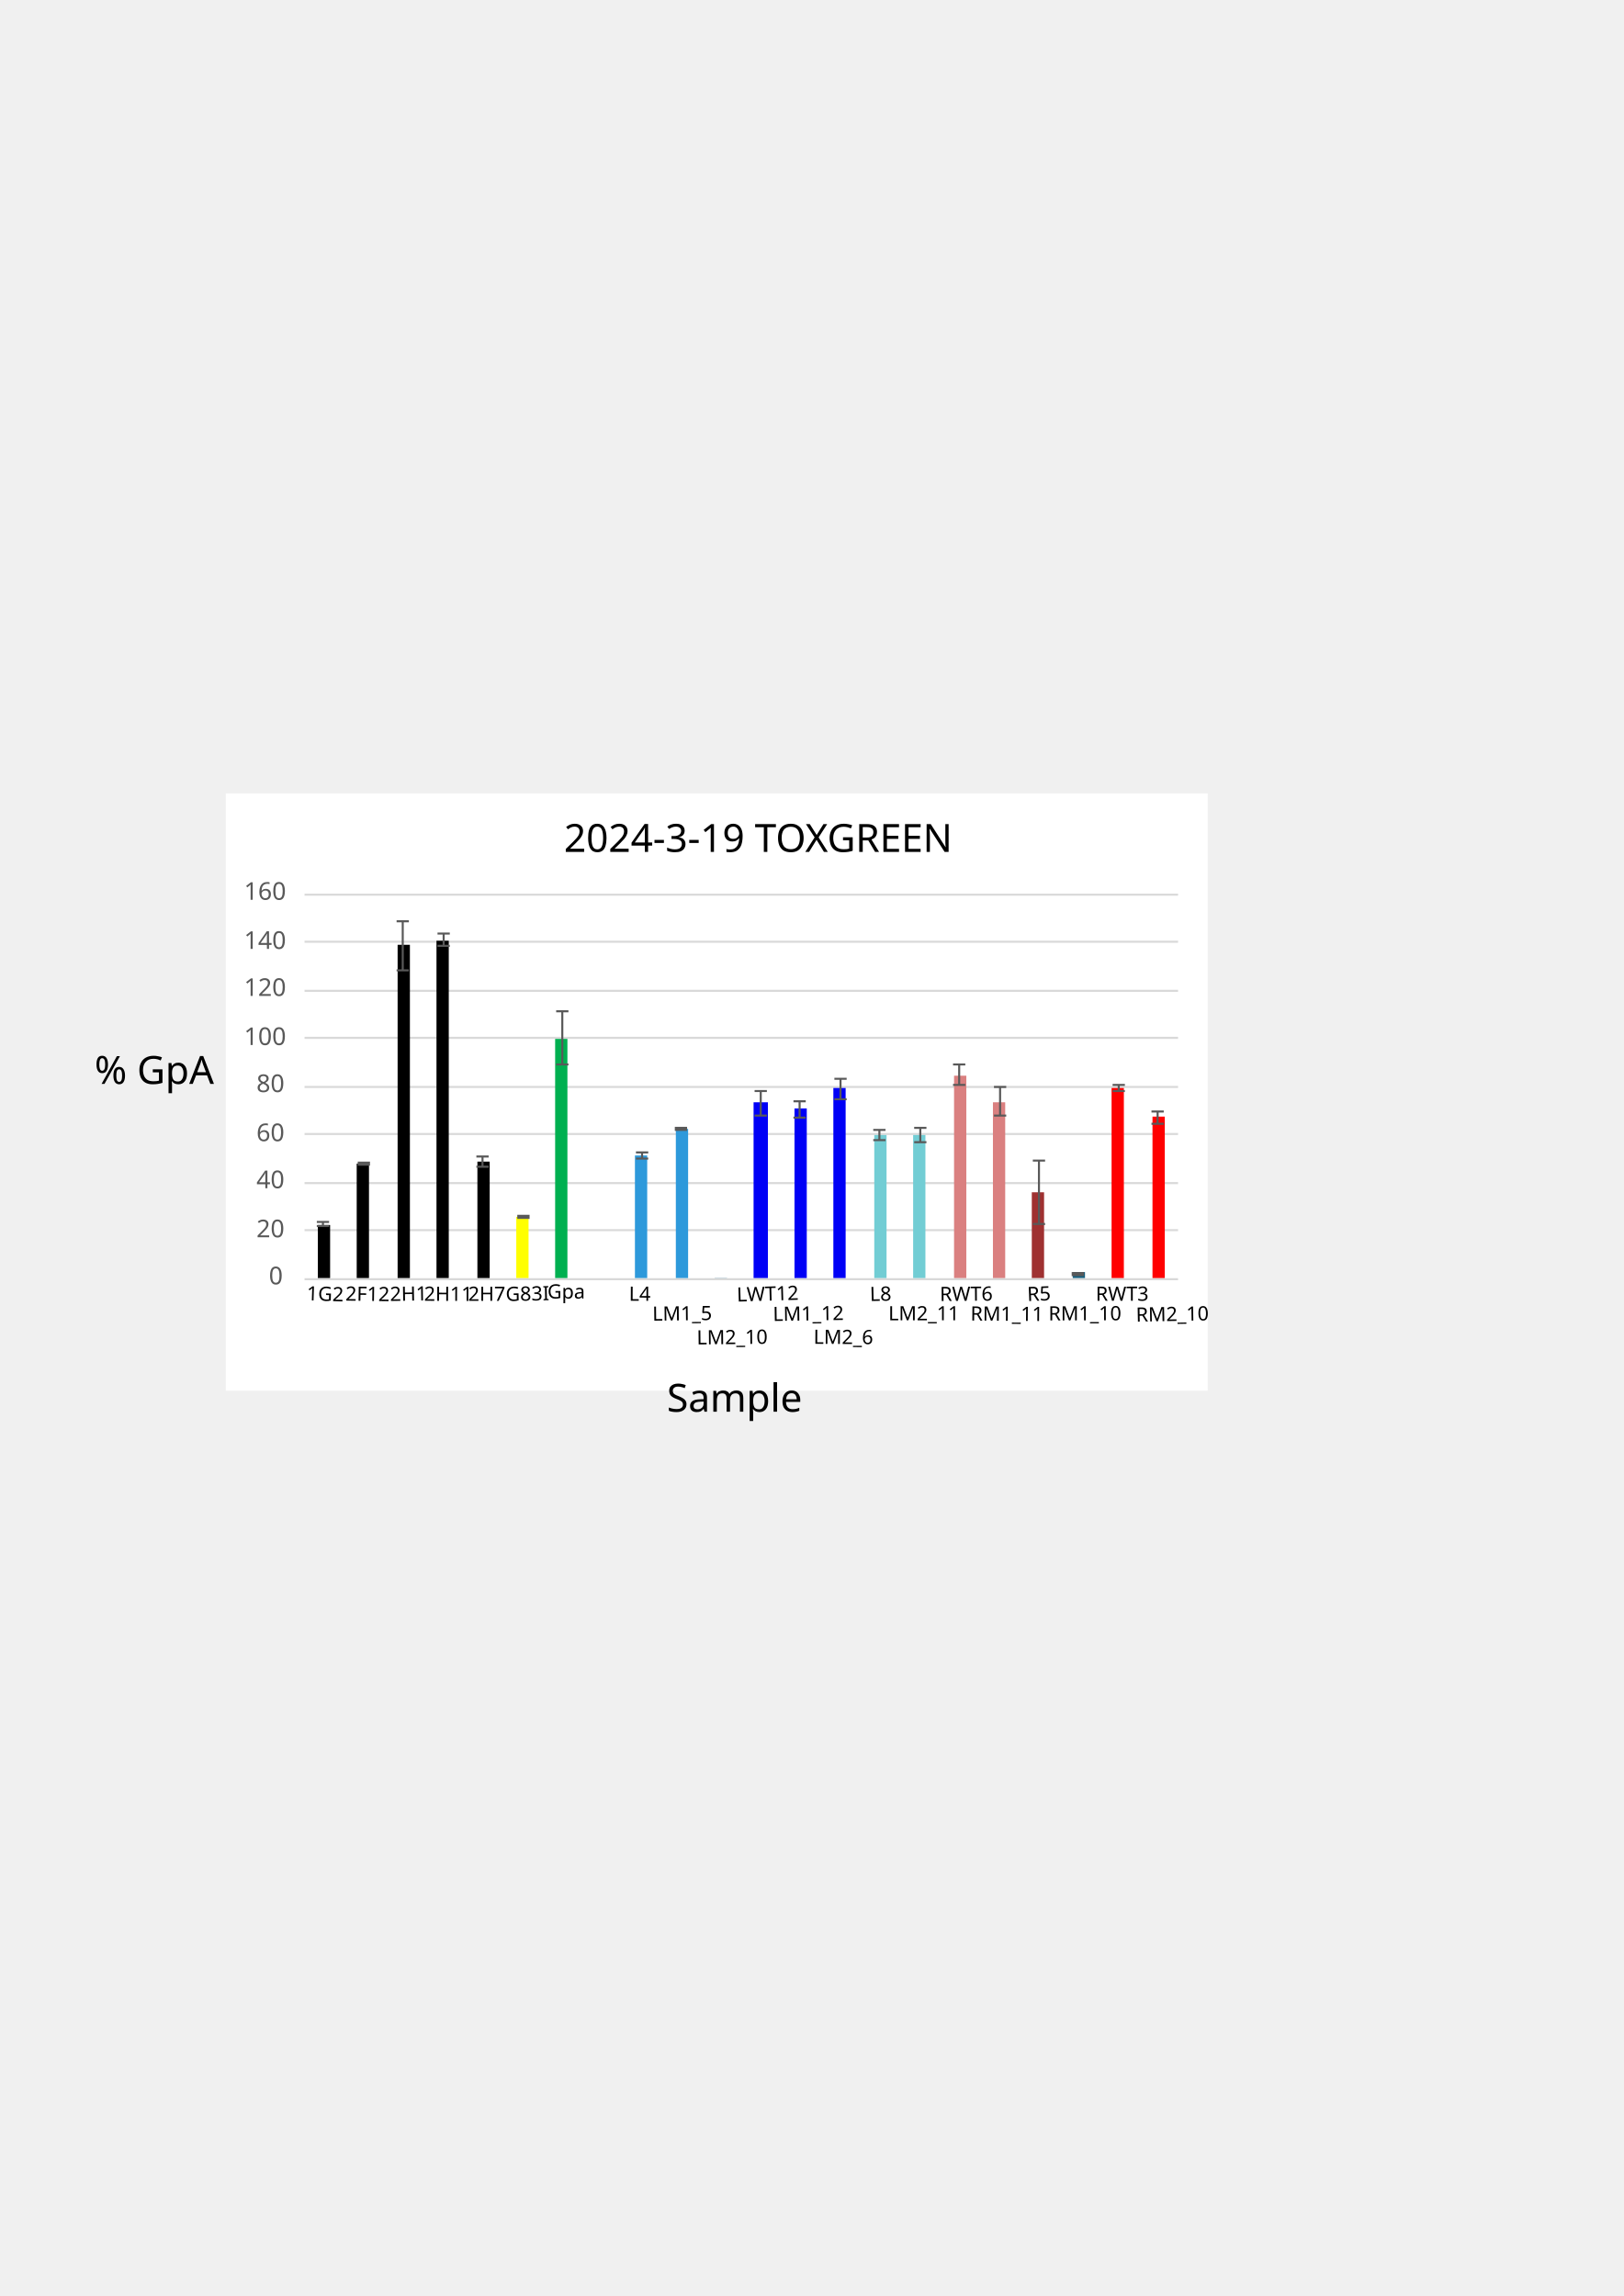
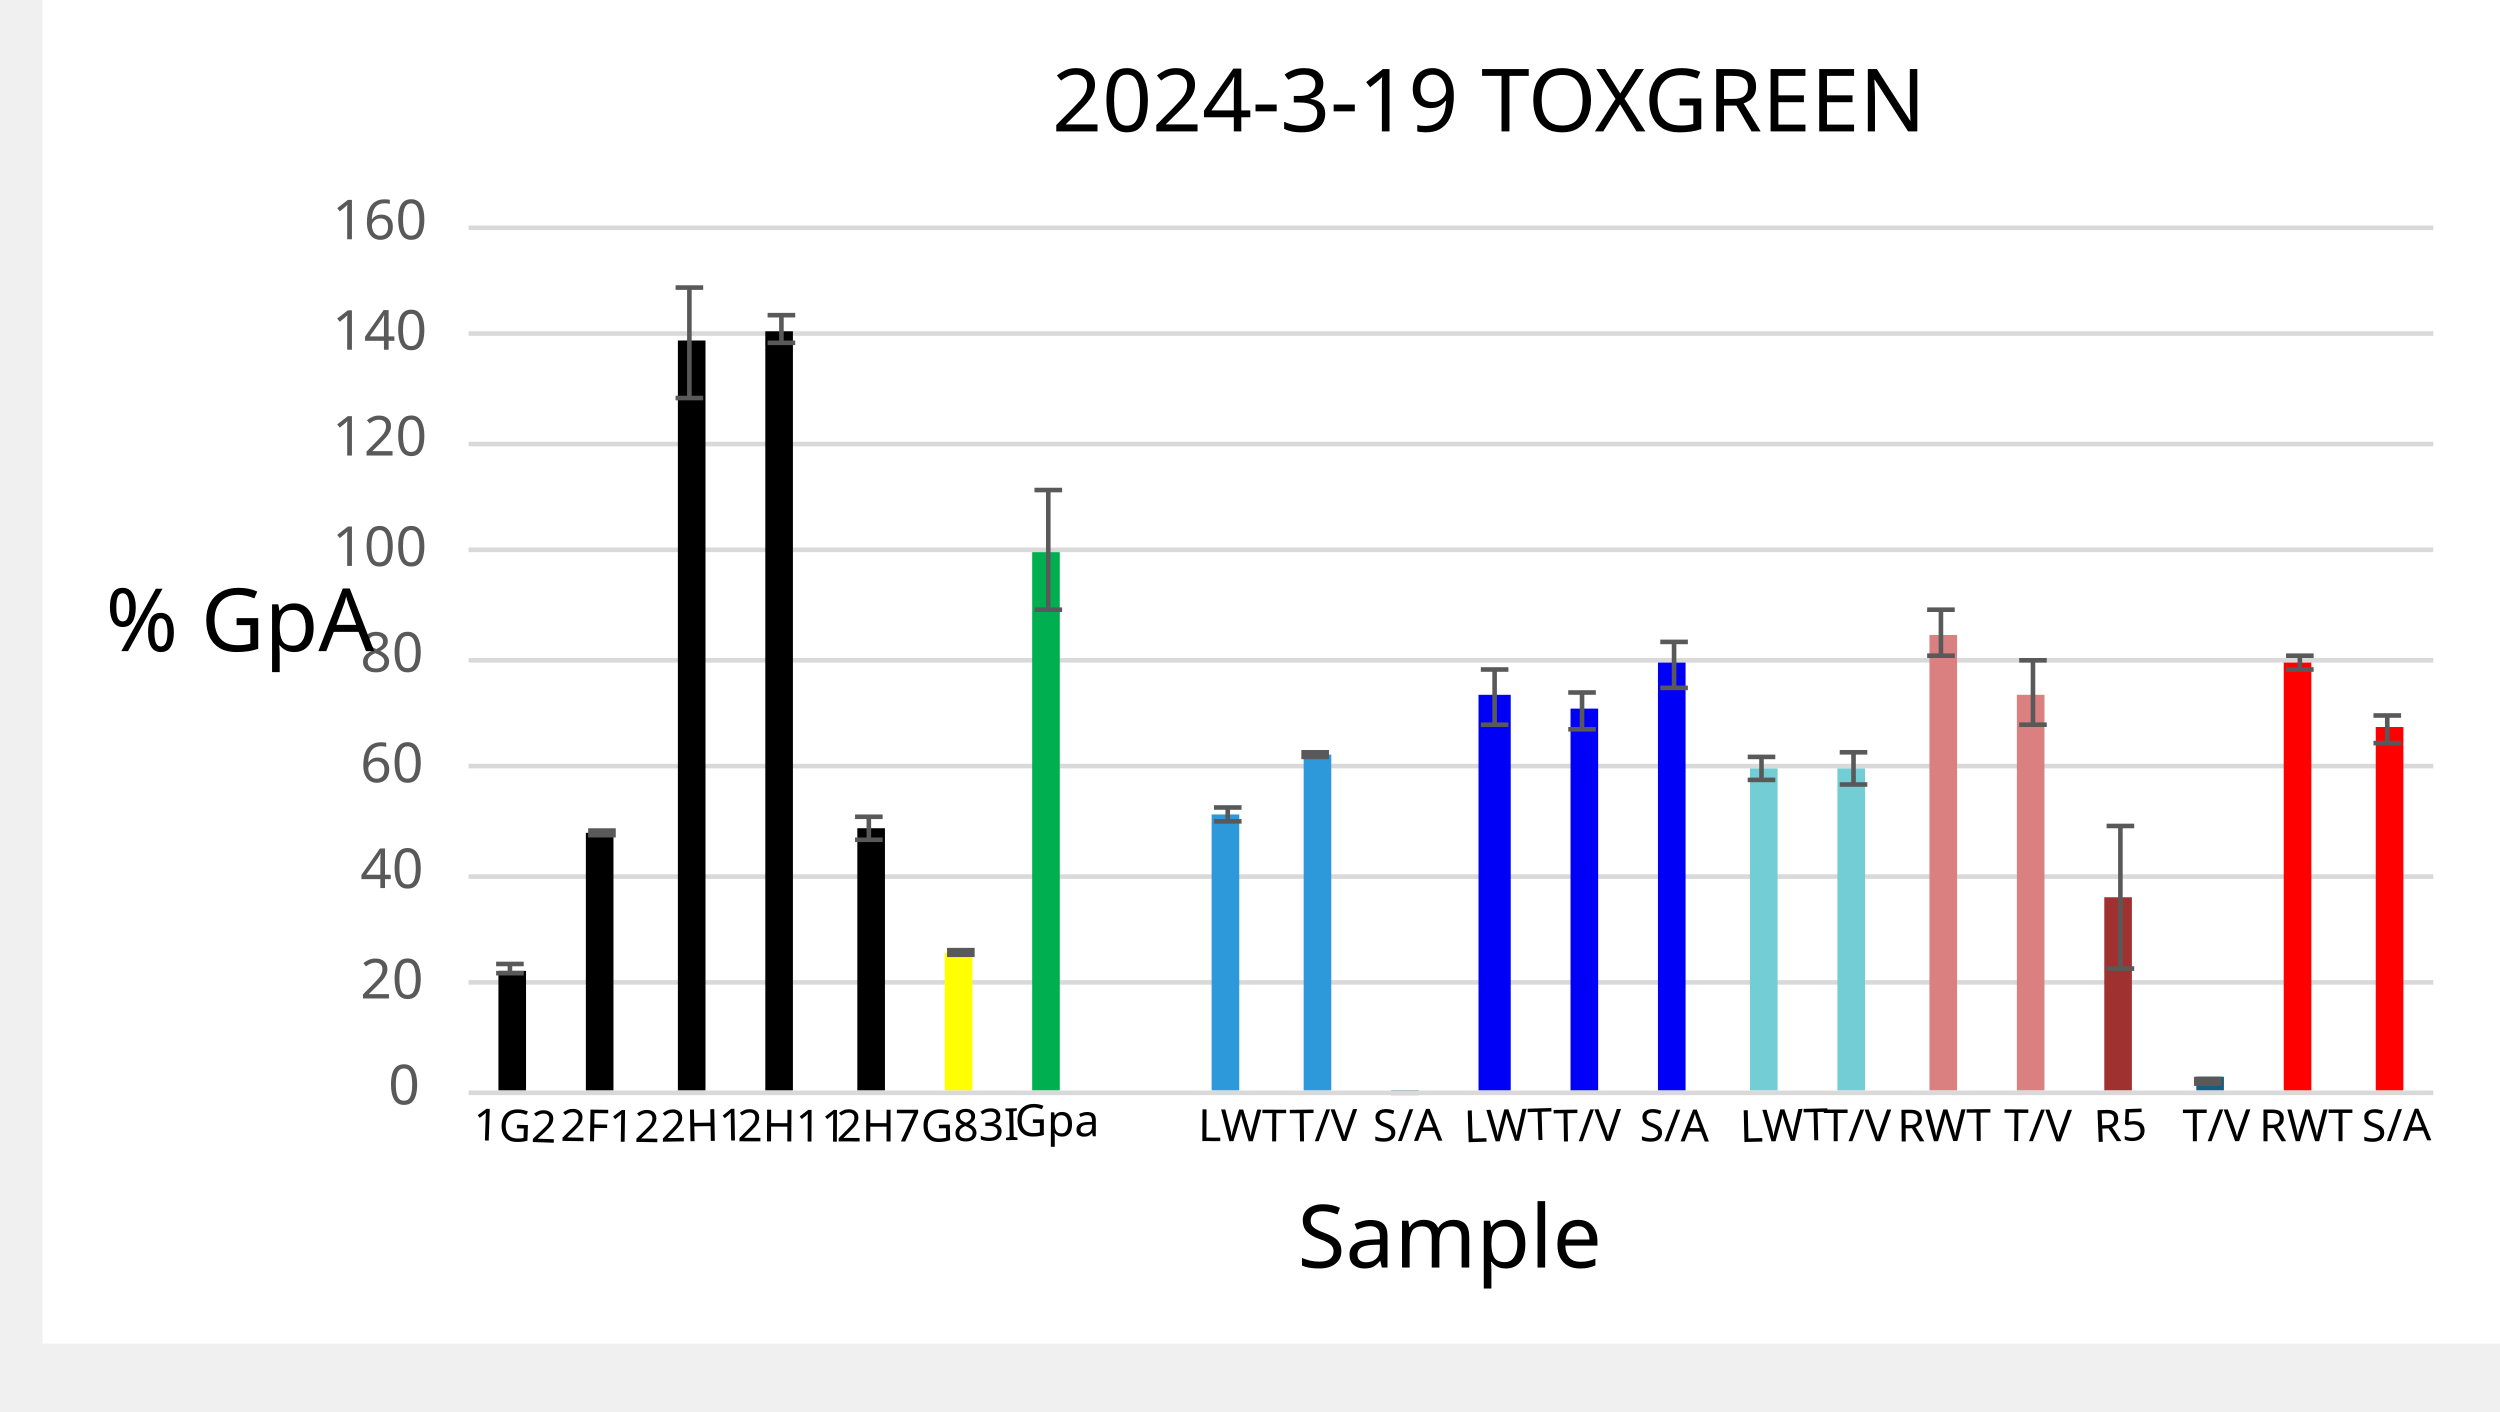
- <svg xmlns="http://www.w3.org/2000/svg" width="210mm" height="297mm" viewBox="0 0 210 297" version="1.1" id="svg5">
+ <svg xmlns="http://www.w3.org/2000/svg" width="251.099mm" height="141.802mm" viewBox="0 0 251.099 141.802" version="1.1" id="svg5">
  <defs id="defs2">
    <clipPath id="clip0">
      <rect x="76" y="445" width="481" height="293" id="rect831" />
    </clipPath>
  </defs>
-   <g id="layer1">
-     <g clip-path="url(#clip0)" transform="matrix(0.2645833,0,0,0.2645833,9.092524,-15.10393)" id="g1136">
-       <rect x="76" y="445" width="480" height="292" fill="#ffffff" id="rect836" />
-       <g id="g840">
-         <path d="m 114.5,658.5 h 427 m -427,-23 h 427 m -427,-24 h 427 m -427,-23 h 427 m -427,-24 h 427 m -427,-23 h 427 m -427,-24 h 427 m -427,-23 h 427" stroke="#d9d9d9" stroke-linejoin="round" stroke-miterlimit="10" fill="none" id="path838" />
-       </g>
-       <g id="g844">
-         <rect x="121" y="656" width="6" height="26" id="rect842" />
-       </g>
-       <g id="g848">
-         <rect x="140" y="626" width="6" height="56" id="rect846" />
-       </g>
-       <g id="g852">
-         <rect x="160" y="519" width="6" height="163" id="rect850" />
-       </g>
-       <g id="g856">
-         <rect x="179" y="517" width="6" height="165" id="rect854" />
-       </g>
-       <g id="g860">
-         <rect x="199" y="625" width="6" height="57" id="rect858" />
-       </g>
-       <g id="g864">
-         <rect x="218" y="652" width="6" height="30" fill="#ffff00" id="rect862" />
-       </g>
-       <g id="g868">
-         <rect x="237" y="565" width="6" height="117" fill="#00b050" id="rect866" />
-       </g>
-       <g id="g872">
-         <rect x="276" y="622" width="6" height="60" fill="#2d99db" id="rect870" />
-       </g>
-       <g id="g876">
-         <rect x="296" y="609" width="6" height="73" fill="#2d99db" id="rect874" />
-       </g>
-       <g id="g880">
-         <rect x="334" y="596" width="7" height="86" fill="#0000f6" id="rect878" />
-       </g>
-       <g id="g884">
-         <rect x="354" y="599" width="6" height="83" fill="#0000f6" id="rect882" />
-       </g>
-       <g id="g888">
-         <rect x="373" y="589" width="6" height="93" fill="#0000f6" id="rect886" />
-       </g>
-       <g id="g892">
-         <rect x="393" y="612" width="6" height="70" fill="#72cdd4" id="rect890" />
-       </g>
-       <g id="g896">
-         <rect x="412" y="612" width="6" height="70" fill="#72cdd4" id="rect894" />
-       </g>
-       <g id="g900">
-         <rect x="432" y="583" width="6" height="99" fill="#da8080" id="rect898" />
-       </g>
-       <g id="g904">
-         <rect x="451" y="596" width="6" height="86" fill="#da8080" id="rect902" />
-       </g>
-       <g id="g908">
-         <rect x="470" y="640" width="6" height="42" fill="#9f3131" id="rect906" />
-       </g>
-       <g id="g912">
-         <rect x="509" y="589" width="6" height="93" fill="#ff0000" id="rect910" />
-       </g>
-       <g id="g916">
-         <rect x="529" y="603" width="6" height="79" fill="#ff0000" id="rect914" />
-       </g>
-       <g id="g920">
-         <path d="m 315,682 h 6 v 1 h -6 z m 175,-3 h 6 v 3 h -6 z" fill="#156082" id="path918" />
-       </g>
-       <g id="g924">
-         <path d="m 123.5,655.5 v 1 m 0,-1 v -1 m -3,2 h 6 m -6,-2 h 6" stroke="#595959" stroke-linejoin="round" stroke-miterlimit="10" fill="none" id="path922" />
-       </g>
-       <g id="g928">
-         <path d="m 143.5,625.5 v 1 m 0,-1 v 0 m -3,1 h 6 m -6,-1 h 6" stroke="#595959" stroke-linejoin="round" stroke-miterlimit="10" fill="none" id="path926" />
-       </g>
-       <g id="g932">
-         <path d="m 162.5,519.5 v 12 m 0,-12 v -12 m -3,24 h 6 m -6,-24 h 6" stroke="#595959" stroke-linejoin="round" stroke-miterlimit="10" fill="none" id="path930" />
-       </g>
-       <g id="g936">
-         <path d="m 182.5,516.5 v 3 m 0,-3 v -3 m -3,6 h 6 m -6,-6 h 6" stroke="#595959" stroke-linejoin="round" stroke-miterlimit="10" fill="none" id="path934" />
-       </g>
-       <g id="g940">
-         <path d="m 201.5,624.5 v 3 m 0,-3 v -2 m -3,5 h 6 m -6,-5 h 6" stroke="#595959" stroke-linejoin="round" stroke-miterlimit="10" fill="none" id="path938" />
-       </g>
-       <g id="g944">
-         <path d="m 221.5,651.5 v 1 m 0,-1 v 0 m -3,1 h 6 m -6,-1 h 6" stroke="#595959" stroke-linejoin="round" stroke-miterlimit="10" fill="none" id="path942" />
-       </g>
-       <g id="g948">
-         <path d="m 240.5,564.5 v 13 m 0,-13 v -13 m -3,26 h 6 m -6,-26 h 6" stroke="#595959" stroke-linejoin="round" stroke-miterlimit="10" fill="none" id="path946" />
-       </g>
-       <g id="g952">
-         <path d="m 279.5,621.5 v 2 m 0,-2 v -1 m -3,3 h 6 m -6,-3 h 6" stroke="#595959" stroke-linejoin="round" stroke-miterlimit="10" fill="none" id="path950" />
-       </g>
-       <g id="g956">
-         <path d="m 298.5,609.5 v 0 m 0,0 v -1 m -3,1 h 6 m -6,-1 h 6" stroke="#595959" stroke-linejoin="round" stroke-miterlimit="10" fill="none" id="path954" />
-       </g>
-       <g id="g960">
-         <path d="m 337.5,596.5 v 6 m 0,-6 v -6 m -3,12 h 6 m -6,-12 h 6" stroke="#595959" stroke-linejoin="round" stroke-miterlimit="10" fill="none" id="path958" />
-       </g>
-       <g id="g964">
-         <path d="m 356.5,599.5 v 4 m 0,-4 v -4 m -3,8 h 6 m -6,-8 h 6" stroke="#595959" stroke-linejoin="round" stroke-miterlimit="10" fill="none" id="path962" />
-       </g>
-       <g id="g968">
-         <path d="m 376.5,589.5 v 5 m 0,-5 v -5 m -3,10 h 6 m -6,-10 h 6" stroke="#595959" stroke-linejoin="round" stroke-miterlimit="10" fill="none" id="path966" />
-       </g>
-       <g id="g972">
-         <path d="m 395.5,611.5 v 3 m 0,-3 v -2 m -3,5 h 6 m -6,-5 h 6" stroke="#595959" stroke-linejoin="round" stroke-miterlimit="10" fill="none" id="path970" />
-       </g>
-       <g id="g976">
-         <path d="m 415.5,612.5 v 3 m 0,-3 v -4 m -3,7 h 6 m -6,-7 h 6" stroke="#595959" stroke-linejoin="round" stroke-miterlimit="10" fill="none" id="path974" />
-       </g>
-       <g id="g980">
-         <path d="m 434.5,582.5 v 5 m 0,-5 v -5 m -3,10 h 6 m -6,-10 h 6" stroke="#595959" stroke-linejoin="round" stroke-miterlimit="10" fill="none" id="path978" />
-       </g>
-       <g id="g984">
-         <path d="m 454.5,595.5 v 7 m 0,-7 v -7 m -3,14 h 6 m -6,-14 h 6" stroke="#595959" stroke-linejoin="round" stroke-miterlimit="10" fill="none" id="path982" />
-       </g>
-       <g id="g988">
-         <path d="m 473.5,639.5 v 16 m 0,-16 v -15 m -3,31 h 6 m -6,-31 h 6" stroke="#595959" stroke-linejoin="round" stroke-miterlimit="10" fill="none" id="path986" />
-       </g>
-       <g id="g992">
-         <path d="m 492.5,679.5 v 1 m 0,-1 v 0 m -3,1 h 6 m -6,-1 h 6" stroke="#595959" stroke-linejoin="round" stroke-miterlimit="10" fill="none" id="path990" />
-       </g>
-       <g id="g996">
-         <path d="m 512.5,588.5 v 2 m 0,-2 v -1 m -3,3 h 6 m -6,-3 h 6" stroke="#595959" stroke-linejoin="round" stroke-miterlimit="10" fill="none" id="path994" />
-       </g>
-       <g id="g1000">
-         <path d="m 531.5,603.5 v 3 m 0,-3 v -3 m -3,6 h 6 m -6,-6 h 6" stroke="#595959" stroke-linejoin="round" stroke-miterlimit="10" fill="none" id="path998" />
-       </g>
-       <g id="g1004">
-         <path d="m 114.5,682.5 h 427" stroke="#d9d9d9" stroke-linejoin="round" stroke-miterlimit="10" fill="none" fill-rule="evenodd" id="path1002" />
-       </g>
-       <g id="g1008">
-         <text fill="#595959" font-family="'Aptos Narrow', 'Aptos Narrow_MSFontService', sans-serif" font-weight="400" font-stretch="semi-condensed" font-size="12px" transform="translate(97.0553,685)" id="text1006">0</text>
-       </g>
-       <g id="g1012">
-         <text fill="#595959" font-family="'Aptos Narrow', 'Aptos Narrow_MSFontService', sans-serif" font-weight="400" font-stretch="semi-condensed" font-size="12px" transform="translate(90.9753,662)" id="text1010">20</text>
-       </g>
-       <g id="g1016">
-         <text fill="#595959" font-family="'Aptos Narrow', 'Aptos Narrow_MSFontService', sans-serif" font-weight="400" font-stretch="semi-condensed" font-size="12px" transform="translate(90.9753,638)" id="text1014">40</text>
-       </g>
-       <g id="g1020">
-         <text fill="#595959" font-family="'Aptos Narrow', 'Aptos Narrow_MSFontService', sans-serif" font-weight="400" font-stretch="semi-condensed" font-size="12px" transform="translate(90.9753,615)" id="text1018">60</text>
-       </g>
-       <g id="g1024">
-         <text fill="#595959" font-family="'Aptos Narrow', 'Aptos Narrow_MSFontService', sans-serif" font-weight="400" font-stretch="semi-condensed" font-size="12px" transform="translate(90.9753,591)" id="text1022">80</text>
-       </g>
-       <g id="g1028">
-         <text fill="#595959" font-family="'Aptos Narrow', 'Aptos Narrow_MSFontService', sans-serif" font-weight="400" font-stretch="semi-condensed" font-size="12px" transform="translate(84.8953,568)" id="text1026">100</text>
-       </g>
-       <g id="g1032">
-         <text fill="#595959" font-family="'Aptos Narrow', 'Aptos Narrow_MSFontService', sans-serif" font-weight="400" font-stretch="semi-condensed" font-size="12px" transform="translate(84.8953,544)" id="text1030">120</text>
-       </g>
-       <g id="g1036">
-         <text fill="#595959" font-family="'Aptos Narrow', 'Aptos Narrow_MSFontService', sans-serif" font-weight="400" font-stretch="semi-condensed" font-size="12px" transform="translate(84.8953,521)" id="text1034">140</text>
-       </g>
-       <g id="g1040">
-         <text fill="#595959" font-family="'Aptos Narrow', 'Aptos Narrow_MSFontService', sans-serif" font-weight="400" font-stretch="semi-condensed" font-size="12px" transform="translate(84.8953,497)" id="text1038">160</text>
-       </g>
-       <g id="g1044" transform="matrix(-0.02654649,0.8042752,-0.8042752,-0.02654649,689.0785,608.9658)" style="fill:#000000">
-         <text fill="#595959" font-family="'Aptos Narrow', 'Aptos Narrow_MSFontService', sans-serif" font-weight="400" font-stretch="semi-condensed" font-size="12px" transform="rotate(-90,418.2995,290.7005)" id="text1042" style="fill:#000000">1G2</text>
-       </g>
-       <g id="g1048" transform="matrix(-0.01114312,0.8046361,-0.8046361,-0.01114312,710.6027,582.6078)" style="fill:#000000">
-         <text fill="#595959" font-family="'Aptos Narrow', 'Aptos Narrow_MSFontService', sans-serif" font-weight="400" font-stretch="semi-condensed" font-size="12px" transform="rotate(-90,430.508,283.492)" id="text1046" style="fill:#000000">2F12</text>
-       </g>
-       <g id="g1052" transform="matrix(0.01372849,0.8045961,-0.8045961,0.01372849,724.4657,549.4924)" style="fill:#000000">
-         <text fill="#595959" font-family="'Aptos Narrow', 'Aptos Narrow_MSFontService', sans-serif" font-weight="400" font-stretch="semi-condensed" font-size="12px" transform="rotate(-90,437.716,271.284)" id="text1050" style="fill:#000000">2H1</text>
-       </g>
-       <g id="g1056" transform="matrix(-0.0032099,0.8047068,-0.8047068,-0.0032099,749.6791,545.7764)" style="fill:#000000">
-         <text fill="#595959" font-family="'Aptos Narrow', 'Aptos Narrow_MSFontService', sans-serif" font-weight="400" font-stretch="semi-condensed" font-size="12px" transform="rotate(-90,450.9245,265.0755)" id="text1054" style="fill:#000000">2H11</text>
-       </g>
-       <g id="g1060" transform="matrix(-4.6231578e-4,0.8047131,-0.8047131,-4.6231578e-4,765.1164,528.2126)" style="fill:#000000">
-         <text fill="#595959" font-family="'Aptos Narrow', 'Aptos Narrow_MSFontService', sans-serif" font-weight="400" font-stretch="semi-condensed" font-size="12px" transform="rotate(-90,457.1325,251.8675)" id="text1058" style="fill:#000000">2H7</text>
-       </g>
-       <g id="g1064" transform="matrix(0.01624471,0.8045492,-0.8045492,0.01624471,782.0502,500.8362)" style="fill:#000000">
-         <text fill="#595959" font-family="'Aptos Narrow', 'Aptos Narrow_MSFontService', sans-serif" font-weight="400" font-stretch="semi-condensed" font-size="12px" transform="rotate(-90,468.341,243.659)" id="text1062" style="fill:#000000">G83I</text>
-       </g>
-       <g id="g1068" transform="matrix(0.8047132,0,0,0.8047132,83.92358,120.1287)" style="fill:#000000">
-         <text fill="#595959" font-family="'Aptos Narrow', 'Aptos Narrow_MSFontService', sans-serif" font-weight="400" font-stretch="semi-condensed" font-size="12px" transform="rotate(0.1426317)" id="text1066" x="187.287" y="710.059" style="fill:#000000">Gpa</text>
-       </g>
-       <g id="g1076" transform="matrix(0.8047132,0,0,0.8047132,53.46299,130.0619)" style="fill:#000000">
-         <text fill="#595959" font-family="'Aptos Narrow', 'Aptos Narrow_MSFontService', sans-serif" font-weight="400" font-stretch="semi-condensed" font-size="12px" transform="rotate(0.275794)" id="text1074" x="276.243" y="698.247" style="fill:#000000">L4</text>
-       </g>
-       <g id="g1080" transform="matrix(0.00920602,0.8046605,-0.8046605,0.00920602,866.1393,451.7415)" style="fill:#000000">
-         <text fill="#595959" font-family="'Aptos Narrow', 'Aptos Narrow_MSFontService', sans-serif" font-weight="400" font-stretch="semi-condensed" font-size="12px" transform="rotate(-90)" id="text1078" x="-726.227" y="303.66" style="fill:#000000">LM1_5</text>
-       </g>
-       <g id="g1084" transform="matrix(0.00831684,0.8046702,-0.8046702,0.00831684,888.5515,449.4338)" style="fill:#000000">
-         <text fill="#595959" font-family="'Aptos Narrow', 'Aptos Narrow_MSFontService', sans-serif" font-weight="400" font-stretch="semi-condensed" font-size="12px" transform="rotate(-90,524.3825,202.6175)" id="text1082" style="fill:#000000">LM2_10</text>
-       </g>
-       <g id="g1088" transform="matrix(0.02428626,0.8043466,-0.8043466,0.02428626,898.3118,401.4804)" style="fill:#000000">
-         <text fill="#595959" font-family="'Aptos Narrow', 'Aptos Narrow_MSFontService', sans-serif" font-weight="400" font-stretch="semi-condensed" font-size="12px" transform="rotate(-90,531.5905,190.4095)" id="text1086" style="fill:#000000">LWT12</text>
-       </g>
-       <g id="g1092" transform="matrix(0.01971795,0.8044716,-0.8044716,0.01971795,921.2492,398.638)" style="fill:#000000">
-         <text fill="#595959" font-family="'Aptos Narrow', 'Aptos Narrow_MSFontService', sans-serif" font-weight="400" font-stretch="semi-condensed" font-size="12px" transform="rotate(-89.44642)" id="text1090" x="-723.519" y="367.427" style="fill:#000000">LM1_12</text>
-       </g>
-       <g id="g1096" transform="matrix(-0.00463158,0.8046999,-0.8046999,-0.00463158,945.2297,411.6116)" style="fill:#000000">
-         <text fill="#595959" font-family="'Aptos Narrow', 'Aptos Narrow_MSFontService', sans-serif" font-weight="400" font-stretch="semi-condensed" font-size="12px" transform="rotate(-90,550.507,170.493)" id="text1094" style="fill:#000000">LM2_6</text>
-       </g>
-       <g id="g1100" transform="matrix(0.01915124,0.8044853,-0.8044853,0.01915124,947.1645,358.4079)" style="fill:#000000">
-         <text fill="#595959" font-family="'Aptos Narrow', 'Aptos Narrow_MSFontService', sans-serif" font-weight="400" font-stretch="semi-condensed" font-size="12px" transform="rotate(-90,550.2155,150.7845)" id="text1098" style="fill:#000000">L8</text>
-       </g>
-       <g id="g1104" transform="matrix(-1.1623039e-4,0.8047132,-0.8047132,-1.1623039e-4,984.9703,365.6178)" style="fill:#000000">
-         <text fill="#595959" font-family="'Aptos Narrow', 'Aptos Narrow_MSFontService', sans-serif" font-weight="400" font-stretch="semi-condensed" font-size="12px" transform="rotate(-90,572.9235,154.0765)" id="text1102" style="fill:#000000">LM2_11</text>
-       </g>
-       <g id="g1108" transform="matrix(0.00625551,0.8046889,-0.8046889,0.00625551,999.2629,336.0008)" style="fill:#000000">
-         <text fill="#595959" font-family="'Aptos Narrow', 'Aptos Narrow_MSFontService', sans-serif" font-weight="400" font-stretch="semi-condensed" font-size="12px" transform="rotate(-90,577.632,139.368)" id="text1106" style="fill:#000000">RWT6</text>
-       </g>
-       <g id="g1112" transform="matrix(0.8047132,0,0,0.8047132,103.7892,116.412)" style="fill:#000000">
-         <text fill="#595959" font-family="'Aptos Narrow', 'Aptos Narrow_MSFontService', sans-serif" font-weight="400" font-stretch="semi-condensed" font-size="12px" transform="rotate(0.4268041)" id="text1110" x="423.217" y="725.408" style="fill:#000000">RM1_11</text>
-       </g>
-       <g id="g1116" transform="matrix(0.03093084,0.8041185,-0.8041185,0.03093084,1017.595,287.8496)" style="fill:#000000">
-         <text fill="#595959" font-family="'Aptos Narrow', 'Aptos Narrow_MSFontService', sans-serif" font-weight="400" font-stretch="semi-condensed" font-size="12px" transform="rotate(-90,589.5485,112.4515)" id="text1114" style="fill:#000000">R5</text>
-       </g>
-       <g id="g1120" transform="matrix(0.00232086,0.8047098,-0.8047098,0.00232086,1063.954,292.8079)" style="fill:#000000">
-         <text fill="#595959" font-family="'Aptos Narrow', 'Aptos Narrow_MSFontService', sans-serif" font-weight="400" font-stretch="semi-condensed" font-size="12px" transform="rotate(-90)" id="text1118" x="-729.402" y="507.207" style="fill:#000000">RM1_10</text>
-       </g>
-       <g id="g1124" transform="matrix(5.5965619e-4,0.804713,-0.804713,5.5965619e-4,1077.931,277.4565)" style="fill:#000000">
-         <text fill="#595959" font-family="'Aptos Narrow', 'Aptos Narrow_MSFontService', sans-serif" font-weight="400" font-stretch="semi-condensed" font-size="12px" transform="rotate(-90,616.465,100.535)" id="text1122" style="fill:#000000">RWT3</text>
-       </g>
-       <g id="g1128" transform="matrix(0.01526543,0.8045684,-0.8045684,0.01526543,1098.502,261.4159)" style="fill:#000000">
-         <text fill="#595959" font-family="'Aptos Narrow', 'Aptos Narrow_MSFontService', sans-serif" font-weight="400" font-stretch="semi-condensed" font-size="12px" transform="rotate(-90,631.673,96.327)" id="text1126" style="fill:#000000">RM2_10</text>
-       </g>
-     </g>
-     <text fill="#595959" font-family="'Aptos Narrow', 'Aptos Narrow_MSFontService', sans-serif" font-weight="400" font-stretch="semi-condensed" font-size="5.027px" id="text1130" style="fill:#000000;stroke-width:0.265" x="12.23" y="140.211">% GpA</text>
-     <text fill="#595959" font-family="'Aptos Narrow', 'Aptos Narrow_MSFontService', sans-serif" font-weight="400" font-stretch="semi-condensed" font-size="5.027px" id="text1130-6" style="fill:#000000;stroke-width:0.265" x="72.943" y="110.193">2024-3-19 TOXGREEN</text>
-     <text fill="#595959" font-family="'Aptos Narrow', 'Aptos Narrow_MSFontService', sans-serif" font-weight="400" font-stretch="semi-condensed" font-size="5.027px" id="text1130-7" style="fill:#000000;stroke-width:0.265" x="86.252" y="182.611">Sample</text>
+   <g id="layer1" transform="translate(-12.44665,-102.6356)">
+     <g clip-path="url(#clip0)" transform="matrix(0.2645833,0,0,0.2645833,9.092524,-15.10393)" id="g1136" />
+     <rect x="16.716" y="102.636" width="246.83" height="134.949" fill="#ffffff" id="rect836" style="stroke-width:0.487" />
+     <g id="g840" transform="matrix(0.4621548,0,0,0.4621548,6.587905,-103.0232)">
+       <path d="m 114.5,658.5 h 427 m -427,-23 h 427 m -427,-24 h 427 m -427,-23 h 427 m -427,-24 h 427 m -427,-23 h 427 m -427,-24 h 427 m -427,-23 h 427" stroke="#d9d9d9" stroke-linejoin="round" stroke-miterlimit="10" fill="none" id="path838" />
+     </g>
+     <g id="g844" transform="matrix(0.4621548,0,0,0.4621548,6.587905,-103.0232)">
+       <rect x="121" y="656" width="6" height="26" id="rect842" />
+     </g>
+     <g id="g848" transform="matrix(0.4621548,0,0,0.4621548,6.587905,-103.0232)">
+       <rect x="140" y="626" width="6" height="56" id="rect846" />
+     </g>
+     <g id="g852" transform="matrix(0.4621548,0,0,0.4621548,6.587905,-103.0232)">
+       <rect x="160" y="519" width="6" height="163" id="rect850" />
+     </g>
+     <g id="g856" transform="matrix(0.4621548,0,0,0.4621548,6.587905,-103.0232)">
+       <rect x="179" y="517" width="6" height="165" id="rect854" />
+     </g>
+     <g id="g860" transform="matrix(0.4621548,0,0,0.4621548,6.587905,-103.0232)">
+       <rect x="199" y="625" width="6" height="57" id="rect858" />
+     </g>
+     <g id="g864" transform="matrix(0.4621548,0,0,0.4621548,6.587905,-103.0232)">
+       <rect x="218" y="652" width="6" height="30" fill="#ffff00" id="rect862" />
+     </g>
+     <g id="g868" transform="matrix(0.4621548,0,0,0.4621548,6.587905,-103.0232)">
+       <rect x="237" y="565" width="6" height="117" fill="#00b050" id="rect866" />
+     </g>
+     <g id="g872" transform="matrix(0.4621548,0,0,0.4621548,6.587905,-103.0232)">
+       <rect x="276" y="622" width="6" height="60" fill="#2d99db" id="rect870" />
+     </g>
+     <g id="g876" transform="matrix(0.4621548,0,0,0.4621548,6.587905,-103.0232)">
+       <rect x="296" y="609" width="6" height="73" fill="#2d99db" id="rect874" />
+     </g>
+     <g id="g880" transform="matrix(0.4621548,0,0,0.4621548,6.587905,-103.0232)">
+       <rect x="334" y="596" width="7" height="86" fill="#0000f6" id="rect878" />
+     </g>
+     <g id="g884" transform="matrix(0.4621548,0,0,0.4621548,6.587905,-103.0232)">
+       <rect x="354" y="599" width="6" height="83" fill="#0000f6" id="rect882" />
+     </g>
+     <g id="g888" transform="matrix(0.4621548,0,0,0.4621548,6.587905,-103.0232)">
+       <rect x="373" y="589" width="6" height="93" fill="#0000f6" id="rect886" />
+     </g>
+     <g id="g892" transform="matrix(0.4621548,0,0,0.4621548,6.587905,-103.0232)">
+       <rect x="393" y="612" width="6" height="70" fill="#72cdd4" id="rect890" />
+     </g>
+     <g id="g896" transform="matrix(0.4621548,0,0,0.4621548,6.587905,-103.0232)">
+       <rect x="412" y="612" width="6" height="70" fill="#72cdd4" id="rect894" />
+     </g>
+     <g id="g900" transform="matrix(0.4621548,0,0,0.4621548,6.587905,-103.0232)">
+       <rect x="432" y="583" width="6" height="99" fill="#da8080" id="rect898" />
+     </g>
+     <g id="g904" transform="matrix(0.4621548,0,0,0.4621548,6.587905,-103.0232)">
+       <rect x="451" y="596" width="6" height="86" fill="#da8080" id="rect902" />
+     </g>
+     <g id="g908" transform="matrix(0.4621548,0,0,0.4621548,6.587905,-103.0232)">
+       <rect x="470" y="640" width="6" height="42" fill="#9f3131" id="rect906" />
+     </g>
+     <g id="g912" transform="matrix(0.4621548,0,0,0.4621548,6.587905,-103.0232)">
+       <rect x="509" y="589" width="6" height="93" fill="#ff0000" id="rect910" />
+     </g>
+     <g id="g916" transform="matrix(0.4621548,0,0,0.4621548,6.587905,-103.0232)">
+       <rect x="529" y="603" width="6" height="79" fill="#ff0000" id="rect914" />
+     </g>
+     <g id="g920" transform="matrix(0.4621548,0,0,0.4621548,6.587905,-103.0232)">
+       <path d="m 315,682 h 6 v 1 h -6 z m 175,-3 h 6 v 3 h -6 z" fill="#156082" id="path918" />
+     </g>
+     <g id="g924" transform="matrix(0.4621548,0,0,0.4621548,6.587905,-103.0232)">
+       <path d="m 123.5,655.5 v 1 m 0,-1 v -1 m -3,2 h 6 m -6,-2 h 6" stroke="#595959" stroke-linejoin="round" stroke-miterlimit="10" fill="none" id="path922" />
+     </g>
+     <g id="g928" transform="matrix(0.4621548,0,0,0.4621548,6.587905,-103.0232)">
+       <path d="m 143.5,625.5 v 1 m 0,-1 v 0 m -3,1 h 6 m -6,-1 h 6" stroke="#595959" stroke-linejoin="round" stroke-miterlimit="10" fill="none" id="path926" />
+     </g>
+     <g id="g932" transform="matrix(0.4621548,0,0,0.4621548,6.587905,-103.0232)">
+       <path d="m 162.5,519.5 v 12 m 0,-12 v -12 m -3,24 h 6 m -6,-24 h 6" stroke="#595959" stroke-linejoin="round" stroke-miterlimit="10" fill="none" id="path930" />
+     </g>
+     <g id="g936" transform="matrix(0.4621548,0,0,0.4621548,6.587905,-103.0232)">
+       <path d="m 182.5,516.5 v 3 m 0,-3 v -3 m -3,6 h 6 m -6,-6 h 6" stroke="#595959" stroke-linejoin="round" stroke-miterlimit="10" fill="none" id="path934" />
+     </g>
+     <g id="g940" transform="matrix(0.4621548,0,0,0.4621548,6.587905,-103.0232)">
+       <path d="m 201.5,624.5 v 3 m 0,-3 v -2 m -3,5 h 6 m -6,-5 h 6" stroke="#595959" stroke-linejoin="round" stroke-miterlimit="10" fill="none" id="path938" />
+     </g>
+     <g id="g944" transform="matrix(0.4621548,0,0,0.4621548,6.587905,-103.0232)">
+       <path d="m 221.5,651.5 v 1 m 0,-1 v 0 m -3,1 h 6 m -6,-1 h 6" stroke="#595959" stroke-linejoin="round" stroke-miterlimit="10" fill="none" id="path942" />
+     </g>
+     <g id="g948" transform="matrix(0.4621548,0,0,0.4621548,6.587905,-103.0232)">
+       <path d="m 240.5,564.5 v 13 m 0,-13 v -13 m -3,26 h 6 m -6,-26 h 6" stroke="#595959" stroke-linejoin="round" stroke-miterlimit="10" fill="none" id="path946" />
+     </g>
+     <g id="g952" transform="matrix(0.4621548,0,0,0.4621548,6.587905,-103.0232)">
+       <path d="m 279.5,621.5 v 2 m 0,-2 v -1 m -3,3 h 6 m -6,-3 h 6" stroke="#595959" stroke-linejoin="round" stroke-miterlimit="10" fill="none" id="path950" />
+     </g>
+     <g id="g956" transform="matrix(0.4621548,0,0,0.4621548,6.587905,-103.0232)">
+       <path d="m 298.5,609.5 v 0 m 0,0 v -1 m -3,1 h 6 m -6,-1 h 6" stroke="#595959" stroke-linejoin="round" stroke-miterlimit="10" fill="none" id="path954" />
+     </g>
+     <g id="g960" transform="matrix(0.4621548,0,0,0.4621548,6.587905,-103.0232)">
+       <path d="m 337.5,596.5 v 6 m 0,-6 v -6 m -3,12 h 6 m -6,-12 h 6" stroke="#595959" stroke-linejoin="round" stroke-miterlimit="10" fill="none" id="path958" />
+     </g>
+     <g id="g964" transform="matrix(0.4621548,0,0,0.4621548,6.587905,-103.0232)">
+       <path d="m 356.5,599.5 v 4 m 0,-4 v -4 m -3,8 h 6 m -6,-8 h 6" stroke="#595959" stroke-linejoin="round" stroke-miterlimit="10" fill="none" id="path962" />
+     </g>
+     <g id="g968" transform="matrix(0.4621548,0,0,0.4621548,6.587905,-103.0232)">
+       <path d="m 376.5,589.5 v 5 m 0,-5 v -5 m -3,10 h 6 m -6,-10 h 6" stroke="#595959" stroke-linejoin="round" stroke-miterlimit="10" fill="none" id="path966" />
+     </g>
+     <g id="g972" transform="matrix(0.4621548,0,0,0.4621548,6.587905,-103.0232)">
+       <path d="m 395.5,611.5 v 3 m 0,-3 v -2 m -3,5 h 6 m -6,-5 h 6" stroke="#595959" stroke-linejoin="round" stroke-miterlimit="10" fill="none" id="path970" />
+     </g>
+     <g id="g976" transform="matrix(0.4621548,0,0,0.4621548,6.587905,-103.0232)">
+       <path d="m 415.5,612.5 v 3 m 0,-3 v -4 m -3,7 h 6 m -6,-7 h 6" stroke="#595959" stroke-linejoin="round" stroke-miterlimit="10" fill="none" id="path974" />
+     </g>
+     <g id="g980" transform="matrix(0.4621548,0,0,0.4621548,6.587905,-103.0232)">
+       <path d="m 434.5,582.5 v 5 m 0,-5 v -5 m -3,10 h 6 m -6,-10 h 6" stroke="#595959" stroke-linejoin="round" stroke-miterlimit="10" fill="none" id="path978" />
+     </g>
+     <g id="g984" transform="matrix(0.4621548,0,0,0.4621548,6.587905,-103.0232)">
+       <path d="m 454.5,595.5 v 7 m 0,-7 v -7 m -3,14 h 6 m -6,-14 h 6" stroke="#595959" stroke-linejoin="round" stroke-miterlimit="10" fill="none" id="path982" />
+     </g>
+     <g id="g988" transform="matrix(0.4621548,0,0,0.4621548,6.587905,-103.0232)">
+       <path d="m 473.5,639.5 v 16 m 0,-16 v -15 m -3,31 h 6 m -6,-31 h 6" stroke="#595959" stroke-linejoin="round" stroke-miterlimit="10" fill="none" id="path986" />
+     </g>
+     <g id="g992" transform="matrix(0.4621548,0,0,0.4621548,6.587905,-103.0232)">
+       <path d="m 492.5,679.5 v 1 m 0,-1 v 0 m -3,1 h 6 m -6,-1 h 6" stroke="#595959" stroke-linejoin="round" stroke-miterlimit="10" fill="none" id="path990" />
+     </g>
+     <g id="g996" transform="matrix(0.4621548,0,0,0.4621548,6.587905,-103.0232)">
+       <path d="m 512.5,588.5 v 2 m 0,-2 v -1 m -3,3 h 6 m -6,-3 h 6" stroke="#595959" stroke-linejoin="round" stroke-miterlimit="10" fill="none" id="path994" />
+     </g>
+     <g id="g1000" transform="matrix(0.4621548,0,0,0.4621548,6.587905,-103.0232)">
+       <path d="m 531.5,603.5 v 3 m 0,-3 v -3 m -3,6 h 6 m -6,-6 h 6" stroke="#595959" stroke-linejoin="round" stroke-miterlimit="10" fill="none" id="path998" />
+     </g>
+     <g id="g1004" transform="matrix(0.4621548,0,0,0.4621548,6.587905,-103.0232)">
+       <path d="m 114.5,682.5 h 427" stroke="#d9d9d9" stroke-linejoin="round" stroke-miterlimit="10" fill="none" fill-rule="evenodd" id="path1002" />
+     </g>
+     <g id="g1008" transform="matrix(0.4621548,0,0,0.4621548,6.587905,-103.0232)">
+       <text fill="#595959" font-family="'Aptos Narrow', 'Aptos Narrow_MSFontService', sans-serif" font-weight="400" font-stretch="semi-condensed" font-size="12px" transform="translate(97.0553,685)" id="text1006">0</text>
+     </g>
+     <g id="g1012" transform="matrix(0.4621548,0,0,0.4621548,6.587905,-103.0232)">
+       <text fill="#595959" font-family="'Aptos Narrow', 'Aptos Narrow_MSFontService', sans-serif" font-weight="400" font-stretch="semi-condensed" font-size="12px" transform="translate(90.9753,662)" id="text1010">20</text>
+     </g>
+     <g id="g1016" transform="matrix(0.4621548,0,0,0.4621548,6.587905,-103.0232)">
+       <text fill="#595959" font-family="'Aptos Narrow', 'Aptos Narrow_MSFontService', sans-serif" font-weight="400" font-stretch="semi-condensed" font-size="12px" transform="translate(90.9753,638)" id="text1014">40</text>
+     </g>
+     <g id="g1020" transform="matrix(0.4621548,0,0,0.4621548,6.587905,-103.0232)">
+       <text fill="#595959" font-family="'Aptos Narrow', 'Aptos Narrow_MSFontService', sans-serif" font-weight="400" font-stretch="semi-condensed" font-size="12px" transform="translate(90.9753,615)" id="text1018">60</text>
+     </g>
+     <g id="g1024" transform="matrix(0.4621548,0,0,0.4621548,6.587905,-103.0232)">
+       <text fill="#595959" font-family="'Aptos Narrow', 'Aptos Narrow_MSFontService', sans-serif" font-weight="400" font-stretch="semi-condensed" font-size="12px" transform="translate(90.9753,591)" id="text1022">80</text>
+     </g>
+     <g id="g1028" transform="matrix(0.4621548,0,0,0.4621548,6.587905,-103.0232)">
+       <text fill="#595959" font-family="'Aptos Narrow', 'Aptos Narrow_MSFontService', sans-serif" font-weight="400" font-stretch="semi-condensed" font-size="12px" transform="translate(84.8953,568)" id="text1026">100</text>
+     </g>
+     <g id="g1032" transform="matrix(0.4621548,0,0,0.4621548,6.587905,-103.0232)">
+       <text fill="#595959" font-family="'Aptos Narrow', 'Aptos Narrow_MSFontService', sans-serif" font-weight="400" font-stretch="semi-condensed" font-size="12px" transform="translate(84.8953,544)" id="text1030">120</text>
+     </g>
+     <g id="g1036" transform="matrix(0.4621548,0,0,0.4621548,6.587905,-103.0232)">
+       <text fill="#595959" font-family="'Aptos Narrow', 'Aptos Narrow_MSFontService', sans-serif" font-weight="400" font-stretch="semi-condensed" font-size="12px" transform="translate(84.8953,521)" id="text1034">140</text>
+     </g>
+     <g id="g1040" transform="matrix(0.4621548,0,0,0.4621548,6.587905,-103.0232)">
+       <text fill="#595959" font-family="'Aptos Narrow', 'Aptos Narrow_MSFontService', sans-serif" font-weight="400" font-stretch="semi-condensed" font-size="12px" transform="translate(84.8953,497)" id="text1038">160</text>
+     </g>
+     <g id="g1044" transform="matrix(-0.01226859,0.3716997,-0.3716997,-0.01226859,325.0489,178.4132)" style="fill:#000000">
+       <text fill="#595959" font-family="'Aptos Narrow', 'Aptos Narrow_MSFontService', sans-serif" font-weight="400" font-stretch="semi-condensed" font-size="12px" transform="rotate(-90,418.2995,290.7005)" id="text1042" style="fill:#000000">1G2</text>
+     </g>
+     <g id="g1048" transform="matrix(-0.00514985,0.3718664,-0.3718664,-0.00514985,334.9964,166.2318)" style="fill:#000000">
+       <text fill="#595959" font-family="'Aptos Narrow', 'Aptos Narrow_MSFontService', sans-serif" font-weight="400" font-stretch="semi-condensed" font-size="12px" transform="rotate(-90,430.508,283.492)" id="text1046" style="fill:#000000">2F12</text>
+     </g>
+     <g id="g1052" transform="matrix(0.00634469,0.371848,-0.371848,0.00634469,341.4032,150.9273)" style="fill:#000000">
+       <text fill="#595959" font-family="'Aptos Narrow', 'Aptos Narrow_MSFontService', sans-serif" font-weight="400" font-stretch="semi-condensed" font-size="12px" transform="rotate(-90,437.716,271.284)" id="text1050" style="fill:#000000">2H1</text>
+     </g>
+     <g id="g1056" transform="matrix(-0.00148347,0.3718991,-0.3718991,-0.00148347,353.0557,149.2099)" style="fill:#000000">
+       <text fill="#595959" font-family="'Aptos Narrow', 'Aptos Narrow_MSFontService', sans-serif" font-weight="400" font-stretch="semi-condensed" font-size="12px" transform="rotate(-90,450.9245,265.0755)" id="text1054" style="fill:#000000">2H11</text>
+     </g>
+     <g id="g1060" transform="matrix(-2.1366146e-4,0.371902,-0.371902,-2.1366146e-4,360.1901,141.0927)" style="fill:#000000">
+       <text fill="#595959" font-family="'Aptos Narrow', 'Aptos Narrow_MSFontService', sans-serif" font-weight="400" font-stretch="semi-condensed" font-size="12px" transform="rotate(-90,457.1325,251.8675)" id="text1058" style="fill:#000000">2H7</text>
+     </g>
+     <g id="g1064" transform="matrix(0.00750757,0.3718263,-0.3718263,0.00750757,368.0162,128.4406)" style="fill:#000000">
+       <text fill="#595959" font-family="'Aptos Narrow', 'Aptos Narrow_MSFontService', sans-serif" font-weight="400" font-stretch="semi-condensed" font-size="12px" transform="rotate(-90,468.341,243.659)" id="text1062" style="fill:#000000">G83I</text>
+     </g>
+     <g id="g1068" transform="matrix(0.3719021,0,0,0.3719021,45.37359,-47.50517)" style="fill:#000000">
+       <text fill="#595959" font-family="'Aptos Narrow', 'Aptos Narrow_MSFontService', sans-serif" font-weight="400" font-stretch="semi-condensed" font-size="12px" transform="rotate(0.1426317)" id="text1066" x="187.287" y="710.059" style="fill:#000000">Gpa</text>
+     </g>
+     <g id="g1076" transform="matrix(0.3719021,0,0,0.3719021,31.29608,-42.92957)" style="fill:#000000">
+       <text fill="#595959" font-family="'Aptos Narrow', 'Aptos Narrow_MSFontService', sans-serif" font-weight="400" font-stretch="semi-condensed" font-size="12px" transform="rotate(0.275794)" id="text1074" x="276.243" y="698.247" style="fill:#000000">LWT</text>
+     </g>
+     <g id="g1080" transform="matrix(0.00425461,0.3718778,-0.3718778,0.00425461,406.8783,105.6649)" style="fill:#000000">
+       <text fill="#595959" font-family="'Aptos Narrow', 'Aptos Narrow_MSFontService', sans-serif" font-weight="400" font-stretch="semi-condensed" font-size="12px" transform="rotate(-90)" id="text1078" x="-715.669" y="291.985" style="fill:#000000">T/V</text>
+     </g>
+     <g id="g1084" transform="matrix(0.00384367,0.3718822,-0.3718822,0.00384367,417.2362,104.7129)" style="fill:#000000">
+       <text fill="#595959" font-family="'Aptos Narrow', 'Aptos Narrow_MSFontService', sans-serif" font-weight="400" font-stretch="semi-condensed" font-size="12px" transform="rotate(-90)" id="text1082" style="fill:#000000" x="-720.691" y="295.222">S/A</text>
+     </g>
+     <g id="g1088" transform="matrix(0.01122401,0.3717327,-0.3717327,0.01122401,421.7471,82.64347)" style="fill:#000000">
+       <text fill="#595959" font-family="'Aptos Narrow', 'Aptos Narrow_MSFontService', sans-serif" font-weight="400" font-stretch="semi-condensed" font-size="12px" transform="rotate(-90)" id="text1086" style="fill:#000000" x="-715.678" y="340.823">LWT</text>
+     </g>
+     <g id="g1092" transform="matrix(0.00911274,0.3717904,-0.3717904,0.00911274,432.3477,81.47109)" style="fill:#000000">
+       <text fill="#595959" font-family="'Aptos Narrow', 'Aptos Narrow_MSFontService', sans-serif" font-weight="400" font-stretch="semi-condensed" font-size="12px" transform="rotate(-89.44642)" id="text1090" x="-714.825" y="354.663" style="fill:#000000">T/V</text>
+     </g>
+     <g id="g1096" transform="matrix(-0.00214051,0.3718959,-0.3718959,-0.00214051,443.4304,85.01996)" style="fill:#000000">
+       <text fill="#595959" font-family="'Aptos Narrow', 'Aptos Narrow_MSFontService', sans-serif" font-weight="400" font-stretch="semi-condensed" font-size="12px" transform="rotate(-90)" id="text1094" style="fill:#000000" x="-713.985" y="359.675">S/A</text>
+     </g>
+     <g id="g1100" transform="matrix(0.00885084,0.3717968,-0.3717968,0.00885084,444.3245,62.63618)" style="fill:#000000">
+       <text fill="#595959" font-family="'Aptos Narrow', 'Aptos Narrow_MSFontService', sans-serif" font-weight="400" font-stretch="semi-condensed" font-size="12px" transform="rotate(-90,550.2155,150.7845)" id="text1098" style="fill:#000000">LWT</text>
+     </g>
+     <g id="g1104" transform="matrix(-5.3716436e-5,0.3719021,-0.3719021,-5.3716436e-5,461.7967,65.81242)" style="fill:#000000">
+       <text fill="#595959" font-family="'Aptos Narrow', 'Aptos Narrow_MSFontService', sans-serif" font-weight="400" font-stretch="semi-condensed" font-size="12px" transform="rotate(-90)" id="text1102" style="fill:#000000" x="-715.756" y="407.325">T/V</text>
+     </g>
+     <g id="g1108" transform="matrix(0.00289101,0.3718908,-0.3718908,0.00289101,468.4021,52.2312)" style="fill:#000000">
+       <text fill="#595959" font-family="'Aptos Narrow', 'Aptos Narrow_MSFontService', sans-serif" font-weight="400" font-stretch="semi-condensed" font-size="12px" transform="rotate(-90,577.632,139.368)" id="text1106" style="fill:#000000">RWT</text>
+     </g>
+     <g id="g1112" transform="matrix(0.3719021,0,0,0.3719021,54.55457,-49.1174)" style="fill:#000000">
+       <text fill="#595959" font-family="'Aptos Narrow', 'Aptos Narrow_MSFontService', sans-serif" font-weight="400" font-stretch="semi-condensed" font-size="12px" transform="rotate(0.4268041)" id="text1110" x="433.274" y="712.989" style="fill:#000000">T/V</text>
+     </g>
+     <g id="g1116" transform="matrix(0.01429484,0.3716272,-0.3716272,0.01429484,476.8744,30.00786)" style="fill:#000000">
+       <text fill="#595959" font-family="'Aptos Narrow', 'Aptos Narrow_MSFontService', sans-serif" font-weight="400" font-stretch="semi-condensed" font-size="12px" transform="rotate(-90,589.5485,112.4515)" id="text1114" style="fill:#000000">R5</text>
+     </g>
+     <g id="g1120" transform="matrix(0.0010726,0.3719005,-0.3719005,0.0010726,498.2992,32.34312)" style="fill:#000000">
+       <text fill="#595959" font-family="'Aptos Narrow', 'Aptos Narrow_MSFontService', sans-serif" font-weight="400" font-stretch="semi-condensed" font-size="12px" transform="rotate(-90)" id="text1118" x="-718.396" y="495.169" style="fill:#000000">T/V</text>
+     </g>
+     <g id="g1124" transform="matrix(2.586478e-4,0.371902,-0.371902,2.586478e-4,505.881,25.20131)" style="fill:#000000">
+       <text fill="#595959" font-family="'Aptos Narrow', 'Aptos Narrow_MSFontService', sans-serif" font-weight="400" font-stretch="semi-condensed" font-size="12px" transform="rotate(-90,616.465,100.535)" id="text1122" style="fill:#000000">RWT</text>
+     </g>
+     <g id="g1128" transform="matrix(0.00705499,0.3718352,-0.3718352,0.00705499,514.2659,17.48711)" style="fill:#000000">
+       <text fill="#595959" font-family="'Aptos Narrow', 'Aptos Narrow_MSFontService', sans-serif" font-weight="400" font-stretch="semi-condensed" font-size="12px" transform="rotate(-90)" id="text1126" style="fill:#000000" x="-721.469" y="523.673">S/A</text>
+     </g>
+     <text fill="#595959" font-family="'Aptos Narrow', 'Aptos Narrow_MSFontService', sans-serif" font-weight="400" font-stretch="semi-condensed" font-size="8.781px" id="text1130" style="fill:#000000;stroke-width:0.462" x="23.049" y="168.037">% GpA</text>
+     <text fill="#595959" font-family="'Aptos Narrow', 'Aptos Narrow_MSFontService', sans-serif" font-weight="400" font-stretch="semi-condensed" font-size="8.781px" id="text1130-6" style="fill:#000000;stroke-width:0.462" x="118.118" y="115.837">2024-3-19 TOXGREEN</text>
+     <text fill="#595959" font-family="'Aptos Narrow', 'Aptos Narrow_MSFontService', sans-serif" font-weight="400" font-stretch="semi-condensed" font-size="8.781px" id="text1130-7" style="fill:#000000;stroke-width:0.462" x="142.767" y="229.949">Sample</text>
  </g>
</svg>
